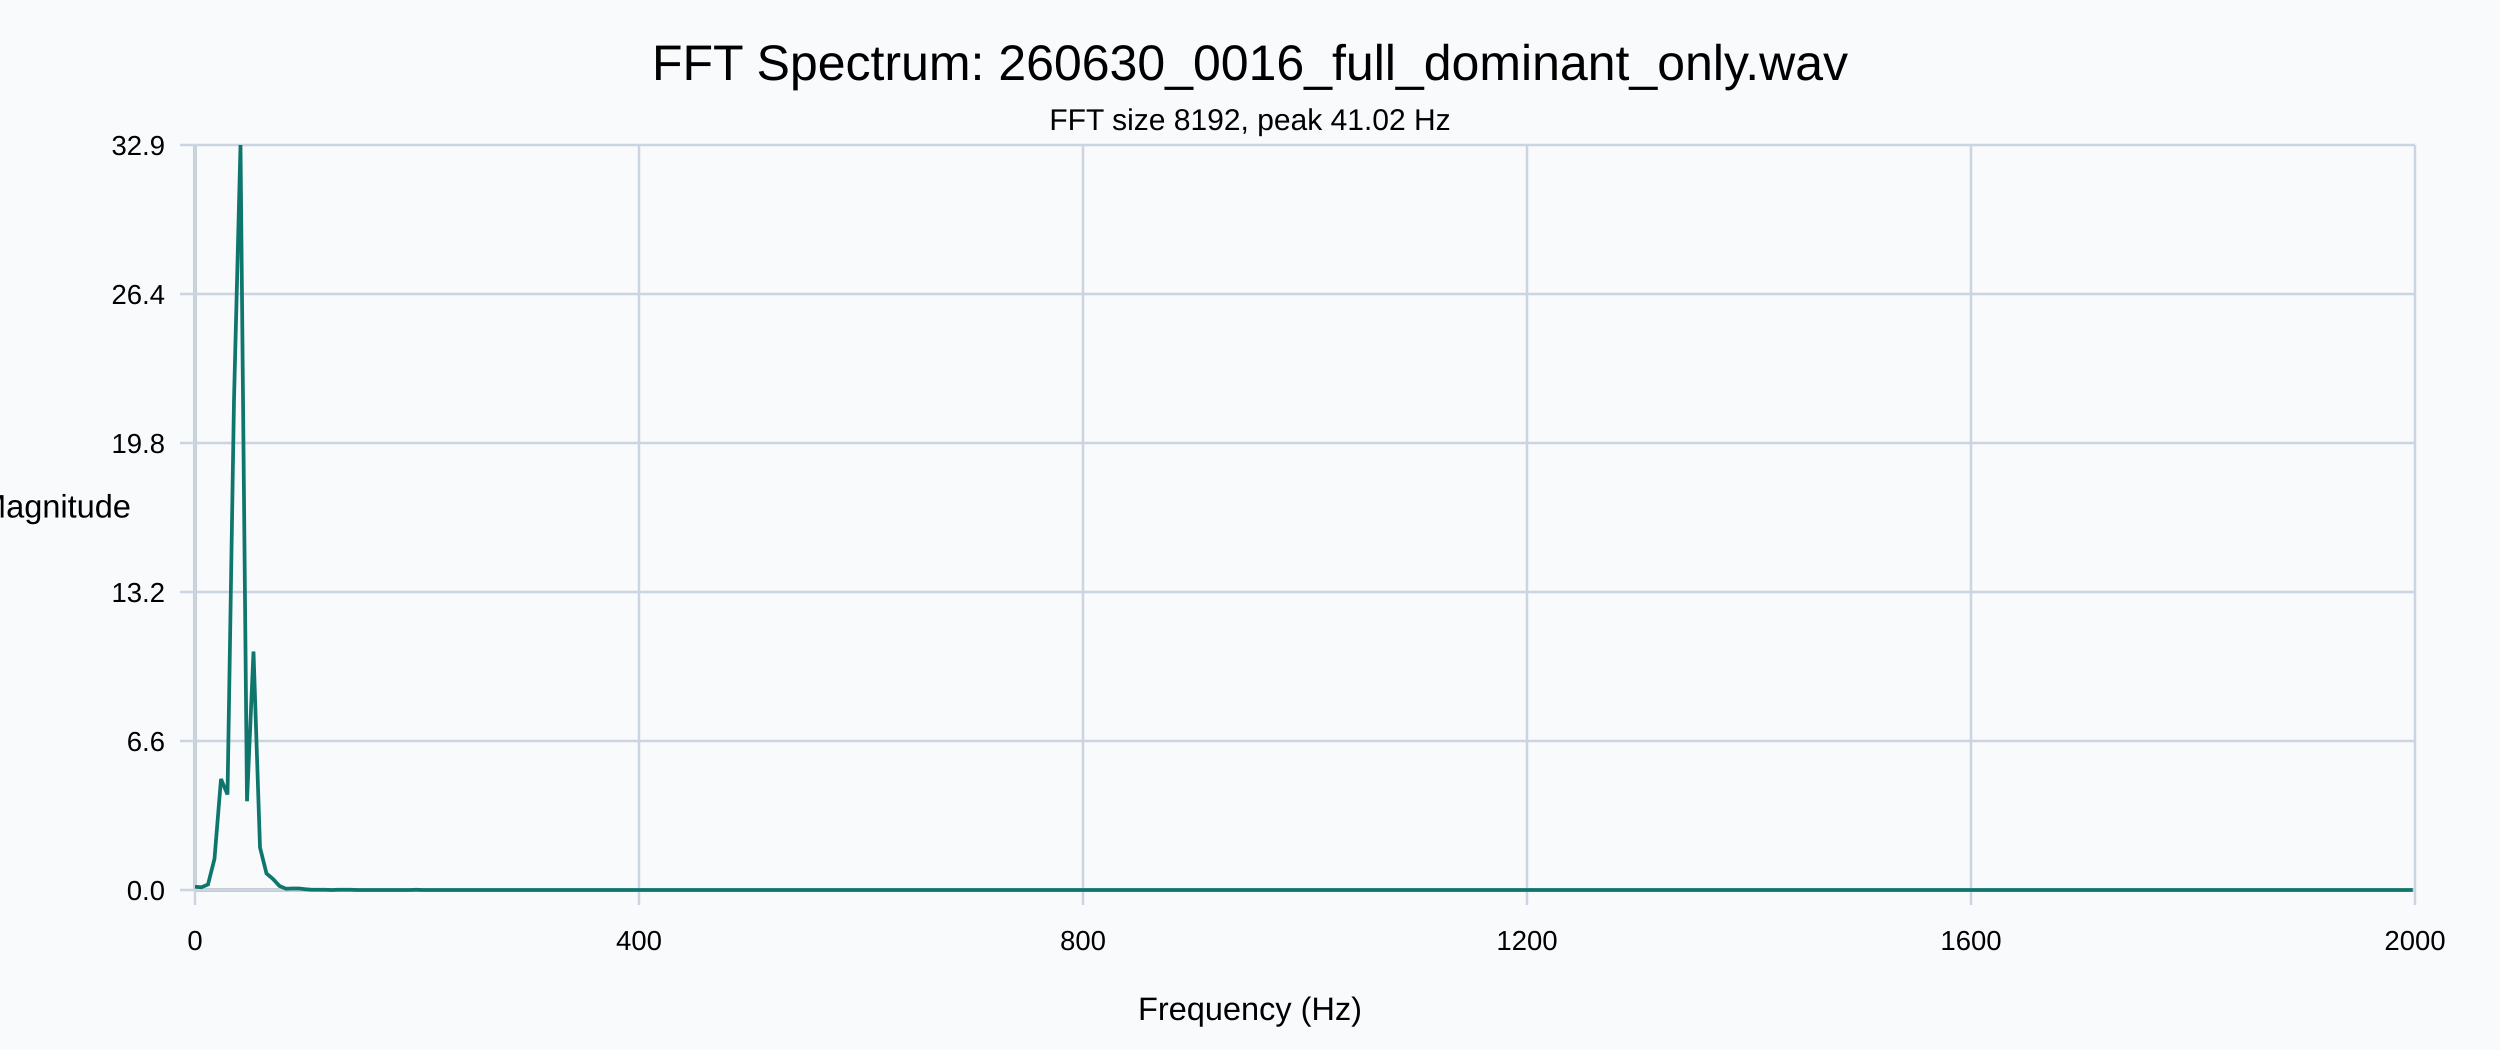
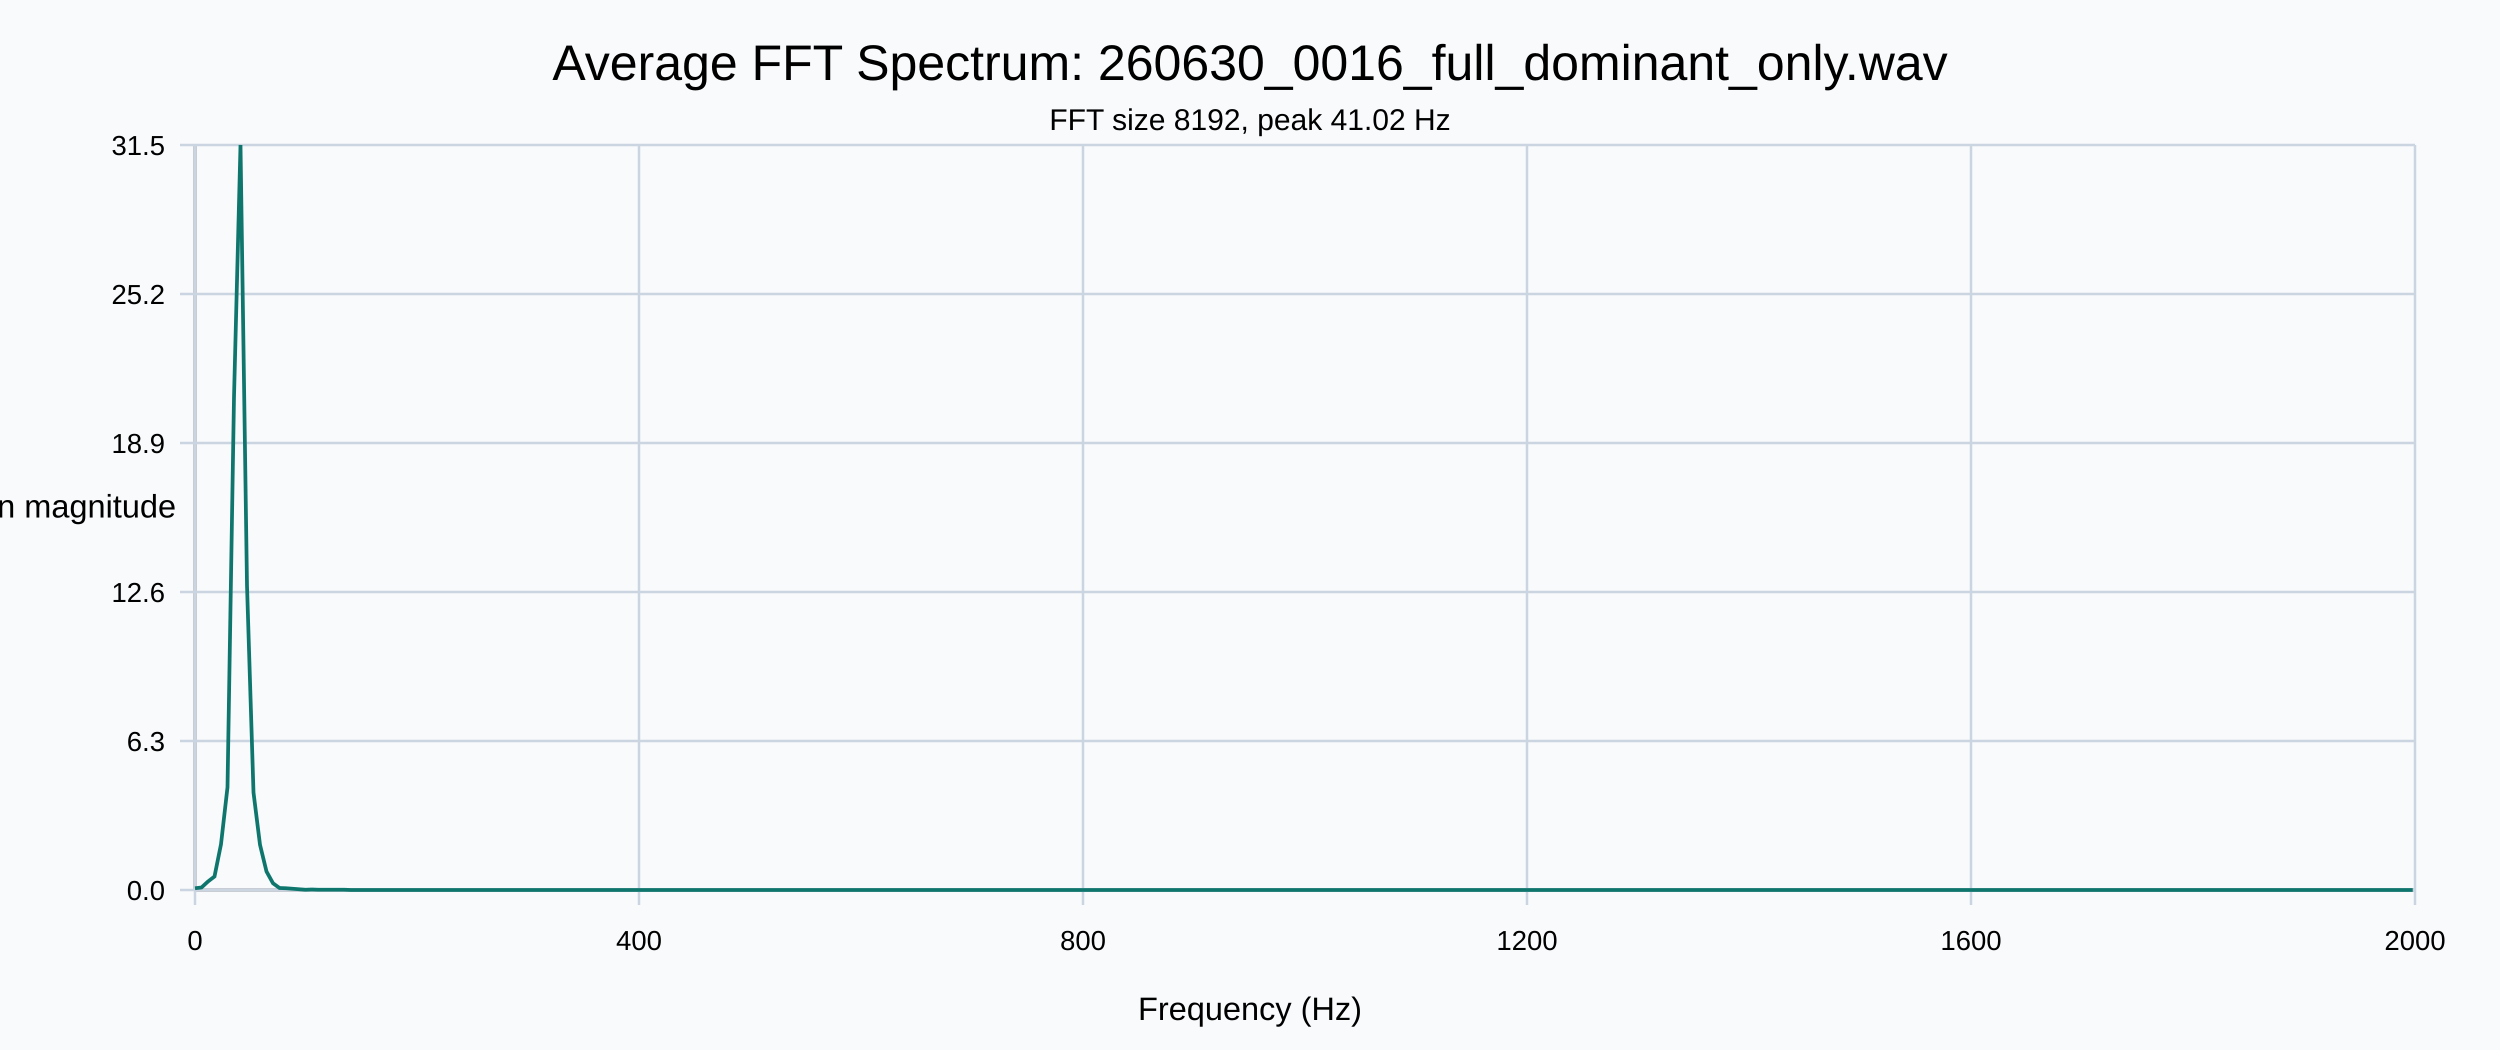
<svg xmlns="http://www.w3.org/2000/svg" width="1000" height="420" viewBox="0 0 1000 420">
  <rect width="100%" height="100%" fill="#f8fafc" />
-   <text x="500.0" y="32.0" font-size="20" font-family="Arial, sans-serif" text-anchor="middle">FFT Spectrum: 260630_0016_full_dominant_only.wav</text>
+   <text x="500.0" y="32.0" font-size="20" font-family="Arial, sans-serif" text-anchor="middle">Average FFT Spectrum: 260630_0016_full_dominant_only.wav</text>
  <text x="500.0" y="52.0" font-size="12" font-family="Arial, sans-serif" text-anchor="middle">FFT size 8192, peak 41.02 Hz</text>
  <line x1="78" y1="58" x2="78" y2="356" stroke="#334155" />
  <line x1="78" y1="356" x2="966" y2="356" stroke="#334155" />
  <text x="500.0" y="408.0" font-size="13" font-family="Arial, sans-serif" text-anchor="middle">Frequency (Hz)</text>
-   <text x="22.0" y="207.0" font-size="13" font-family="Arial, sans-serif" text-anchor="middle">Magnitude</text>
+   <text x="22.0" y="207.0" font-size="13" font-family="Arial, sans-serif" text-anchor="middle">Mean magnitude</text>
  <line x1="78.0" y1="58" x2="78.0" y2="362" stroke="#cbd5e1" />
  <text x="78.0" y="380.0" font-size="11" font-family="Arial, sans-serif" text-anchor="middle">0</text>
  <line x1="72" y1="356.0" x2="966" y2="356.0" stroke="#cbd5e1" />
  <text x="66.0" y="360.0" font-size="11" font-family="Arial, sans-serif" text-anchor="end">0.0</text>
  <line x1="255.6" y1="58" x2="255.6" y2="362" stroke="#cbd5e1" />
  <text x="255.6" y="380.0" font-size="11" font-family="Arial, sans-serif" text-anchor="middle">400</text>
  <line x1="72" y1="296.4" x2="966" y2="296.4" stroke="#cbd5e1" />
-   <text x="66.0" y="300.4" font-size="11" font-family="Arial, sans-serif" text-anchor="end">6.6</text>
+   <text x="66.0" y="300.4" font-size="11" font-family="Arial, sans-serif" text-anchor="end">6.3</text>
  <line x1="433.2" y1="58" x2="433.2" y2="362" stroke="#cbd5e1" />
  <text x="433.2" y="380.0" font-size="11" font-family="Arial, sans-serif" text-anchor="middle">800</text>
  <line x1="72" y1="236.8" x2="966" y2="236.8" stroke="#cbd5e1" />
-   <text x="66.0" y="240.8" font-size="11" font-family="Arial, sans-serif" text-anchor="end">13.2</text>
+   <text x="66.0" y="240.8" font-size="11" font-family="Arial, sans-serif" text-anchor="end">12.6</text>
  <line x1="610.8" y1="58" x2="610.8" y2="362" stroke="#cbd5e1" />
  <text x="610.8" y="380.0" font-size="11" font-family="Arial, sans-serif" text-anchor="middle">1200</text>
  <line x1="72" y1="177.2" x2="966" y2="177.2" stroke="#cbd5e1" />
-   <text x="66.0" y="181.2" font-size="11" font-family="Arial, sans-serif" text-anchor="end">19.8</text>
+   <text x="66.0" y="181.2" font-size="11" font-family="Arial, sans-serif" text-anchor="end">18.9</text>
  <line x1="788.4" y1="58" x2="788.4" y2="362" stroke="#cbd5e1" />
  <text x="788.4" y="380.0" font-size="11" font-family="Arial, sans-serif" text-anchor="middle">1600</text>
  <line x1="72" y1="117.6" x2="966" y2="117.6" stroke="#cbd5e1" />
-   <text x="66.0" y="121.6" font-size="11" font-family="Arial, sans-serif" text-anchor="end">26.4</text>
+   <text x="66.0" y="121.6" font-size="11" font-family="Arial, sans-serif" text-anchor="end">25.2</text>
  <line x1="966.0" y1="58" x2="966.0" y2="362" stroke="#cbd5e1" />
  <text x="966.0" y="380.0" font-size="11" font-family="Arial, sans-serif" text-anchor="middle">2000</text>
  <line x1="72" y1="58.0" x2="966" y2="58.0" stroke="#cbd5e1" />
-   <text x="66.0" y="62.0" font-size="11" font-family="Arial, sans-serif" text-anchor="end">32.9</text>
-   <polyline points="78.0,354.7 80.6,354.9 83.2,353.8 85.8,343.5 88.4,311.6 91.0,317.8 93.6,160.0 96.2,58.0 98.8,320.5 101.4,260.6 104.0,339.0 106.6,349.4 109.2,351.6 111.8,354.4 114.4,355.5 117.0,355.4 119.6,355.4 122.2,355.7 124.8,355.9 127.4,355.9 130.0,355.9 132.6,356.0 135.2,355.9 137.8,355.9 140.4,355.9 143.0,356.0 145.6,356.0 148.2,356.0 150.8,356.0 153.4,356.0 156.0,356.0 158.6,356.0 161.2,356.0 163.9,356.0 166.5,355.9 169.1,356.0 171.7,356.0 174.3,356.0 176.9,356.0 179.5,356.0 182.1,356.0 184.7,356.0 187.3,356.0 189.9,356.0 192.5,356.0 195.1,356.0 197.7,356.0 200.3,356.0 202.9,356.0 205.5,356.0 208.1,356.0 210.7,356.0 213.3,356.0 215.9,356.0 218.5,356.0 221.1,356.0 223.7,356.0 226.3,356.0 228.9,356.0 231.5,356.0 234.1,356.0 236.7,356.0 239.3,356.0 241.9,356.0 244.5,356.0 247.1,356.0 249.7,356.0 252.3,356.0 254.9,356.0 257.5,356.0 260.1,356.0 262.7,356.0 265.3,356.0 267.9,356.0 270.5,356.0 273.1,356.0 275.7,356.0 278.3,356.0 280.9,356.0 283.5,356.0 286.1,356.0 288.7,356.0 291.3,356.0 293.9,356.0 296.5,356.0 299.1,356.0 301.7,356.0 304.3,356.0 306.9,356.0 309.5,356.0 312.1,356.0 314.7,356.0 317.3,356.0 319.9,356.0 322.5,356.0 325.1,356.0 327.8,356.0 330.4,356.0 333.0,356.0 335.6,356.0 338.2,356.0 340.8,356.0 343.4,356.0 346.0,356.0 348.6,356.0 351.2,356.0 353.8,356.0 356.4,356.0 359.0,356.0 361.6,356.0 364.2,356.0 366.8,356.0 369.4,356.0 372.0,356.0 374.6,356.0 377.2,356.0 379.8,356.0 382.4,356.0 385.0,356.0 387.6,356.0 390.2,356.0 392.8,356.0 395.4,356.0 398.0,356.0 400.6,356.0 403.2,356.0 405.8,356.0 408.4,356.0 411.0,356.0 413.6,356.0 416.2,356.0 418.8,356.0 421.4,356.0 424.0,356.0 426.6,356.0 429.2,356.0 431.8,356.0 434.4,356.0 437.0,356.0 439.6,356.0 442.2,356.0 444.8,356.0 447.4,356.0 450.0,356.0 452.6,356.0 455.2,356.0 457.8,356.0 460.4,356.0 463.0,356.0 465.6,356.0 468.2,356.0 470.8,356.0 473.4,356.0 476.0,356.0 478.6,356.0 481.2,356.0 483.8,356.0 486.4,356.0 489.0,356.0 491.6,356.0 494.2,356.0 496.9,356.0 499.5,356.0 502.1,356.0 504.7,356.0 507.3,356.0 509.9,356.0 512.5,356.0 515.1,356.0 517.7,356.0 520.3,356.0 522.9,356.0 525.5,356.0 528.1,356.0 530.7,356.0 533.3,356.0 535.9,356.0 538.5,356.0 541.1,356.0 543.7,356.0 546.3,356.0 548.9,356.0 551.5,356.0 554.1,356.0 556.7,356.0 559.3,356.0 561.9,356.0 564.5,356.0 567.1,356.0 569.7,356.0 572.3,356.0 574.9,356.0 577.5,356.0 580.1,356.0 582.7,356.0 585.3,356.0 587.9,356.0 590.5,356.0 593.1,356.0 595.7,356.0 598.3,356.0 600.9,356.0 603.5,356.0 606.1,356.0 608.7,356.0 611.3,356.0 613.9,356.0 616.5,356.0 619.1,356.0 621.7,356.0 624.3,356.0 626.9,356.0 629.5,356.0 632.1,356.0 634.7,356.0 637.3,356.0 639.9,356.0 642.5,356.0 645.1,356.0 647.7,356.0 650.3,356.0 652.9,356.0 655.5,356.0 658.1,356.0 660.8,356.0 663.4,356.0 666.0,356.0 668.6,356.0 671.2,356.0 673.8,356.0 676.4,356.0 679.0,356.0 681.6,356.0 684.2,356.0 686.8,356.0 689.4,356.0 692.0,356.0 694.6,356.0 697.2,356.0 699.8,356.0 702.4,356.0 705.0,356.0 707.6,356.0 710.2,356.0 712.8,356.0 715.4,356.0 718.0,356.0 720.6,356.0 723.2,356.0 725.8,356.0 728.4,356.0 731.0,356.0 733.6,356.0 736.2,356.0 738.8,356.0 741.4,356.0 744.0,356.0 746.6,356.0 749.2,356.0 751.8,356.0 754.4,356.0 757.0,356.0 759.6,356.0 762.2,356.0 764.8,356.0 767.4,356.0 770.0,356.0 772.6,356.0 775.2,356.0 777.8,356.0 780.4,356.0 783.0,356.0 785.6,356.0 788.2,356.0 790.8,356.0 793.4,356.0 796.0,356.0 798.6,356.0 801.2,356.0 803.8,356.0 806.4,356.0 809.0,356.0 811.6,356.0 814.2,356.0 816.8,356.0 819.4,356.0 822.0,356.0 824.6,356.0 827.2,356.0 829.9,356.0 832.5,356.0 835.1,356.0 837.7,356.0 840.3,356.0 842.9,356.0 845.5,356.0 848.1,356.0 850.7,356.0 853.3,356.0 855.9,356.0 858.5,356.0 861.1,356.0 863.7,356.0 866.3,356.0 868.9,356.0 871.5,356.0 874.1,356.0 876.7,356.0 879.3,356.0 881.9,356.0 884.5,356.0 887.1,356.0 889.7,356.0 892.3,356.0 894.9,356.0 897.5,356.0 900.1,356.0 902.7,356.0 905.3,356.0 907.9,356.0 910.5,356.0 913.1,356.0 915.7,356.0 918.3,356.0 920.9,356.0 923.5,356.0 926.1,356.0 928.7,356.0 931.3,356.0 933.9,356.0 936.5,356.0 939.1,356.0 941.7,356.0 944.3,356.0 946.9,356.0 949.5,356.0 952.1,356.0 954.7,356.0 957.3,356.0 959.9,356.0 962.5,356.0 965.1,356.0" fill="none" stroke="#0f766e" stroke-width="1.5" />
+   <text x="66.0" y="62.0" font-size="11" font-family="Arial, sans-serif" text-anchor="end">31.5</text>
+   <polyline points="78.0,355.3 80.6,355.0 83.2,352.6 85.8,350.6 88.4,337.7 91.0,314.9 93.6,158.9 96.2,58.0 98.8,234.2 101.4,317.0 104.0,337.9 106.6,348.6 109.2,353.3 111.8,355.2 114.4,355.3 117.0,355.5 119.6,355.7 122.2,355.9 124.8,355.8 127.4,355.9 130.0,355.9 132.6,355.9 135.2,355.9 137.8,355.9 140.4,356.0 143.0,356.0 145.6,356.0 148.2,356.0 150.8,356.0 153.4,356.0 156.0,356.0 158.6,356.0 161.2,356.0 163.9,356.0 166.5,356.0 169.1,356.0 171.7,356.0 174.3,356.0 176.9,356.0 179.5,356.0 182.1,356.0 184.7,356.0 187.3,356.0 189.9,356.0 192.5,356.0 195.1,356.0 197.7,356.0 200.3,356.0 202.9,356.0 205.5,356.0 208.1,356.0 210.7,356.0 213.3,356.0 215.9,356.0 218.5,356.0 221.1,356.0 223.7,356.0 226.3,356.0 228.9,356.0 231.5,356.0 234.1,356.0 236.7,356.0 239.3,356.0 241.9,356.0 244.5,356.0 247.1,356.0 249.7,356.0 252.3,356.0 254.9,356.0 257.5,356.0 260.1,356.0 262.7,356.0 265.3,356.0 267.9,356.0 270.5,356.0 273.1,356.0 275.7,356.0 278.3,356.0 280.9,356.0 283.5,356.0 286.1,356.0 288.7,356.0 291.3,356.0 293.9,356.0 296.5,356.0 299.1,356.0 301.7,356.0 304.3,356.0 306.9,356.0 309.5,356.0 312.1,356.0 314.7,356.0 317.3,356.0 319.9,356.0 322.5,356.0 325.1,356.0 327.8,356.0 330.4,356.0 333.0,356.0 335.6,356.0 338.2,356.0 340.8,356.0 343.4,356.0 346.0,356.0 348.6,356.0 351.2,356.0 353.8,356.0 356.4,356.0 359.0,356.0 361.6,356.0 364.2,356.0 366.8,356.0 369.4,356.0 372.0,356.0 374.6,356.0 377.2,356.0 379.8,356.0 382.4,356.0 385.0,356.0 387.6,356.0 390.2,356.0 392.8,356.0 395.4,356.0 398.0,356.0 400.6,356.0 403.2,356.0 405.8,356.0 408.4,356.0 411.0,356.0 413.6,356.0 416.2,356.0 418.8,356.0 421.4,356.0 424.0,356.0 426.6,356.0 429.2,356.0 431.8,356.0 434.4,356.0 437.0,356.0 439.6,356.0 442.2,356.0 444.8,356.0 447.4,356.0 450.0,356.0 452.6,356.0 455.2,356.0 457.8,356.0 460.4,356.0 463.0,356.0 465.6,356.0 468.2,356.0 470.8,356.0 473.4,356.0 476.0,356.0 478.6,356.0 481.2,356.0 483.8,356.0 486.4,356.0 489.0,356.0 491.6,356.0 494.2,356.0 496.9,356.0 499.5,356.0 502.1,356.0 504.7,356.0 507.3,356.0 509.9,356.0 512.5,356.0 515.1,356.0 517.7,356.0 520.3,356.0 522.9,356.0 525.5,356.0 528.1,356.0 530.7,356.0 533.3,356.0 535.9,356.0 538.5,356.0 541.1,356.0 543.7,356.0 546.3,356.0 548.9,356.0 551.5,356.0 554.1,356.0 556.7,356.0 559.3,356.0 561.9,356.0 564.5,356.0 567.1,356.0 569.7,356.0 572.3,356.0 574.9,356.0 577.5,356.0 580.1,356.0 582.7,356.0 585.3,356.0 587.9,356.0 590.5,356.0 593.1,356.0 595.7,356.0 598.3,356.0 600.9,356.0 603.5,356.0 606.1,356.0 608.7,356.0 611.3,356.0 613.9,356.0 616.5,356.0 619.1,356.0 621.7,356.0 624.3,356.0 626.9,356.0 629.5,356.0 632.1,356.0 634.7,356.0 637.3,356.0 639.9,356.0 642.5,356.0 645.1,356.0 647.7,356.0 650.3,356.0 652.9,356.0 655.5,356.0 658.1,356.0 660.8,356.0 663.4,356.0 666.0,356.0 668.6,356.0 671.2,356.0 673.8,356.0 676.4,356.0 679.0,356.0 681.6,356.0 684.2,356.0 686.8,356.0 689.4,356.0 692.0,356.0 694.6,356.0 697.2,356.0 699.8,356.0 702.4,356.0 705.0,356.0 707.6,356.0 710.2,356.0 712.8,356.0 715.4,356.0 718.0,356.0 720.6,356.0 723.2,356.0 725.8,356.0 728.4,356.0 731.0,356.0 733.6,356.0 736.2,356.0 738.8,356.0 741.4,356.0 744.0,356.0 746.6,356.0 749.2,356.0 751.8,356.0 754.4,356.0 757.0,356.0 759.6,356.0 762.2,356.0 764.8,356.0 767.4,356.0 770.0,356.0 772.6,356.0 775.2,356.0 777.8,356.0 780.4,356.0 783.0,356.0 785.6,356.0 788.2,356.0 790.8,356.0 793.4,356.0 796.0,356.0 798.6,356.0 801.2,356.0 803.8,356.0 806.4,356.0 809.0,356.0 811.6,356.0 814.2,356.0 816.8,356.0 819.4,356.0 822.0,356.0 824.6,356.0 827.2,356.0 829.9,356.0 832.5,356.0 835.1,356.0 837.7,356.0 840.3,356.0 842.9,356.0 845.5,356.0 848.1,356.0 850.7,356.0 853.3,356.0 855.9,356.0 858.5,356.0 861.1,356.0 863.7,356.0 866.3,356.0 868.9,356.0 871.5,356.0 874.1,356.0 876.7,356.0 879.3,356.0 881.9,356.0 884.5,356.0 887.1,356.0 889.7,356.0 892.3,356.0 894.9,356.0 897.5,356.0 900.1,356.0 902.7,356.0 905.3,356.0 907.9,356.0 910.5,356.0 913.1,356.0 915.7,356.0 918.3,356.0 920.9,356.0 923.5,356.0 926.1,356.0 928.7,356.0 931.3,356.0 933.9,356.0 936.5,356.0 939.1,356.0 941.7,356.0 944.3,356.0 946.9,356.0 949.5,356.0 952.1,356.0 954.7,356.0 957.3,356.0 959.9,356.0 962.5,356.0 965.1,356.0" fill="none" stroke="#0f766e" stroke-width="1.5" />
</svg>
